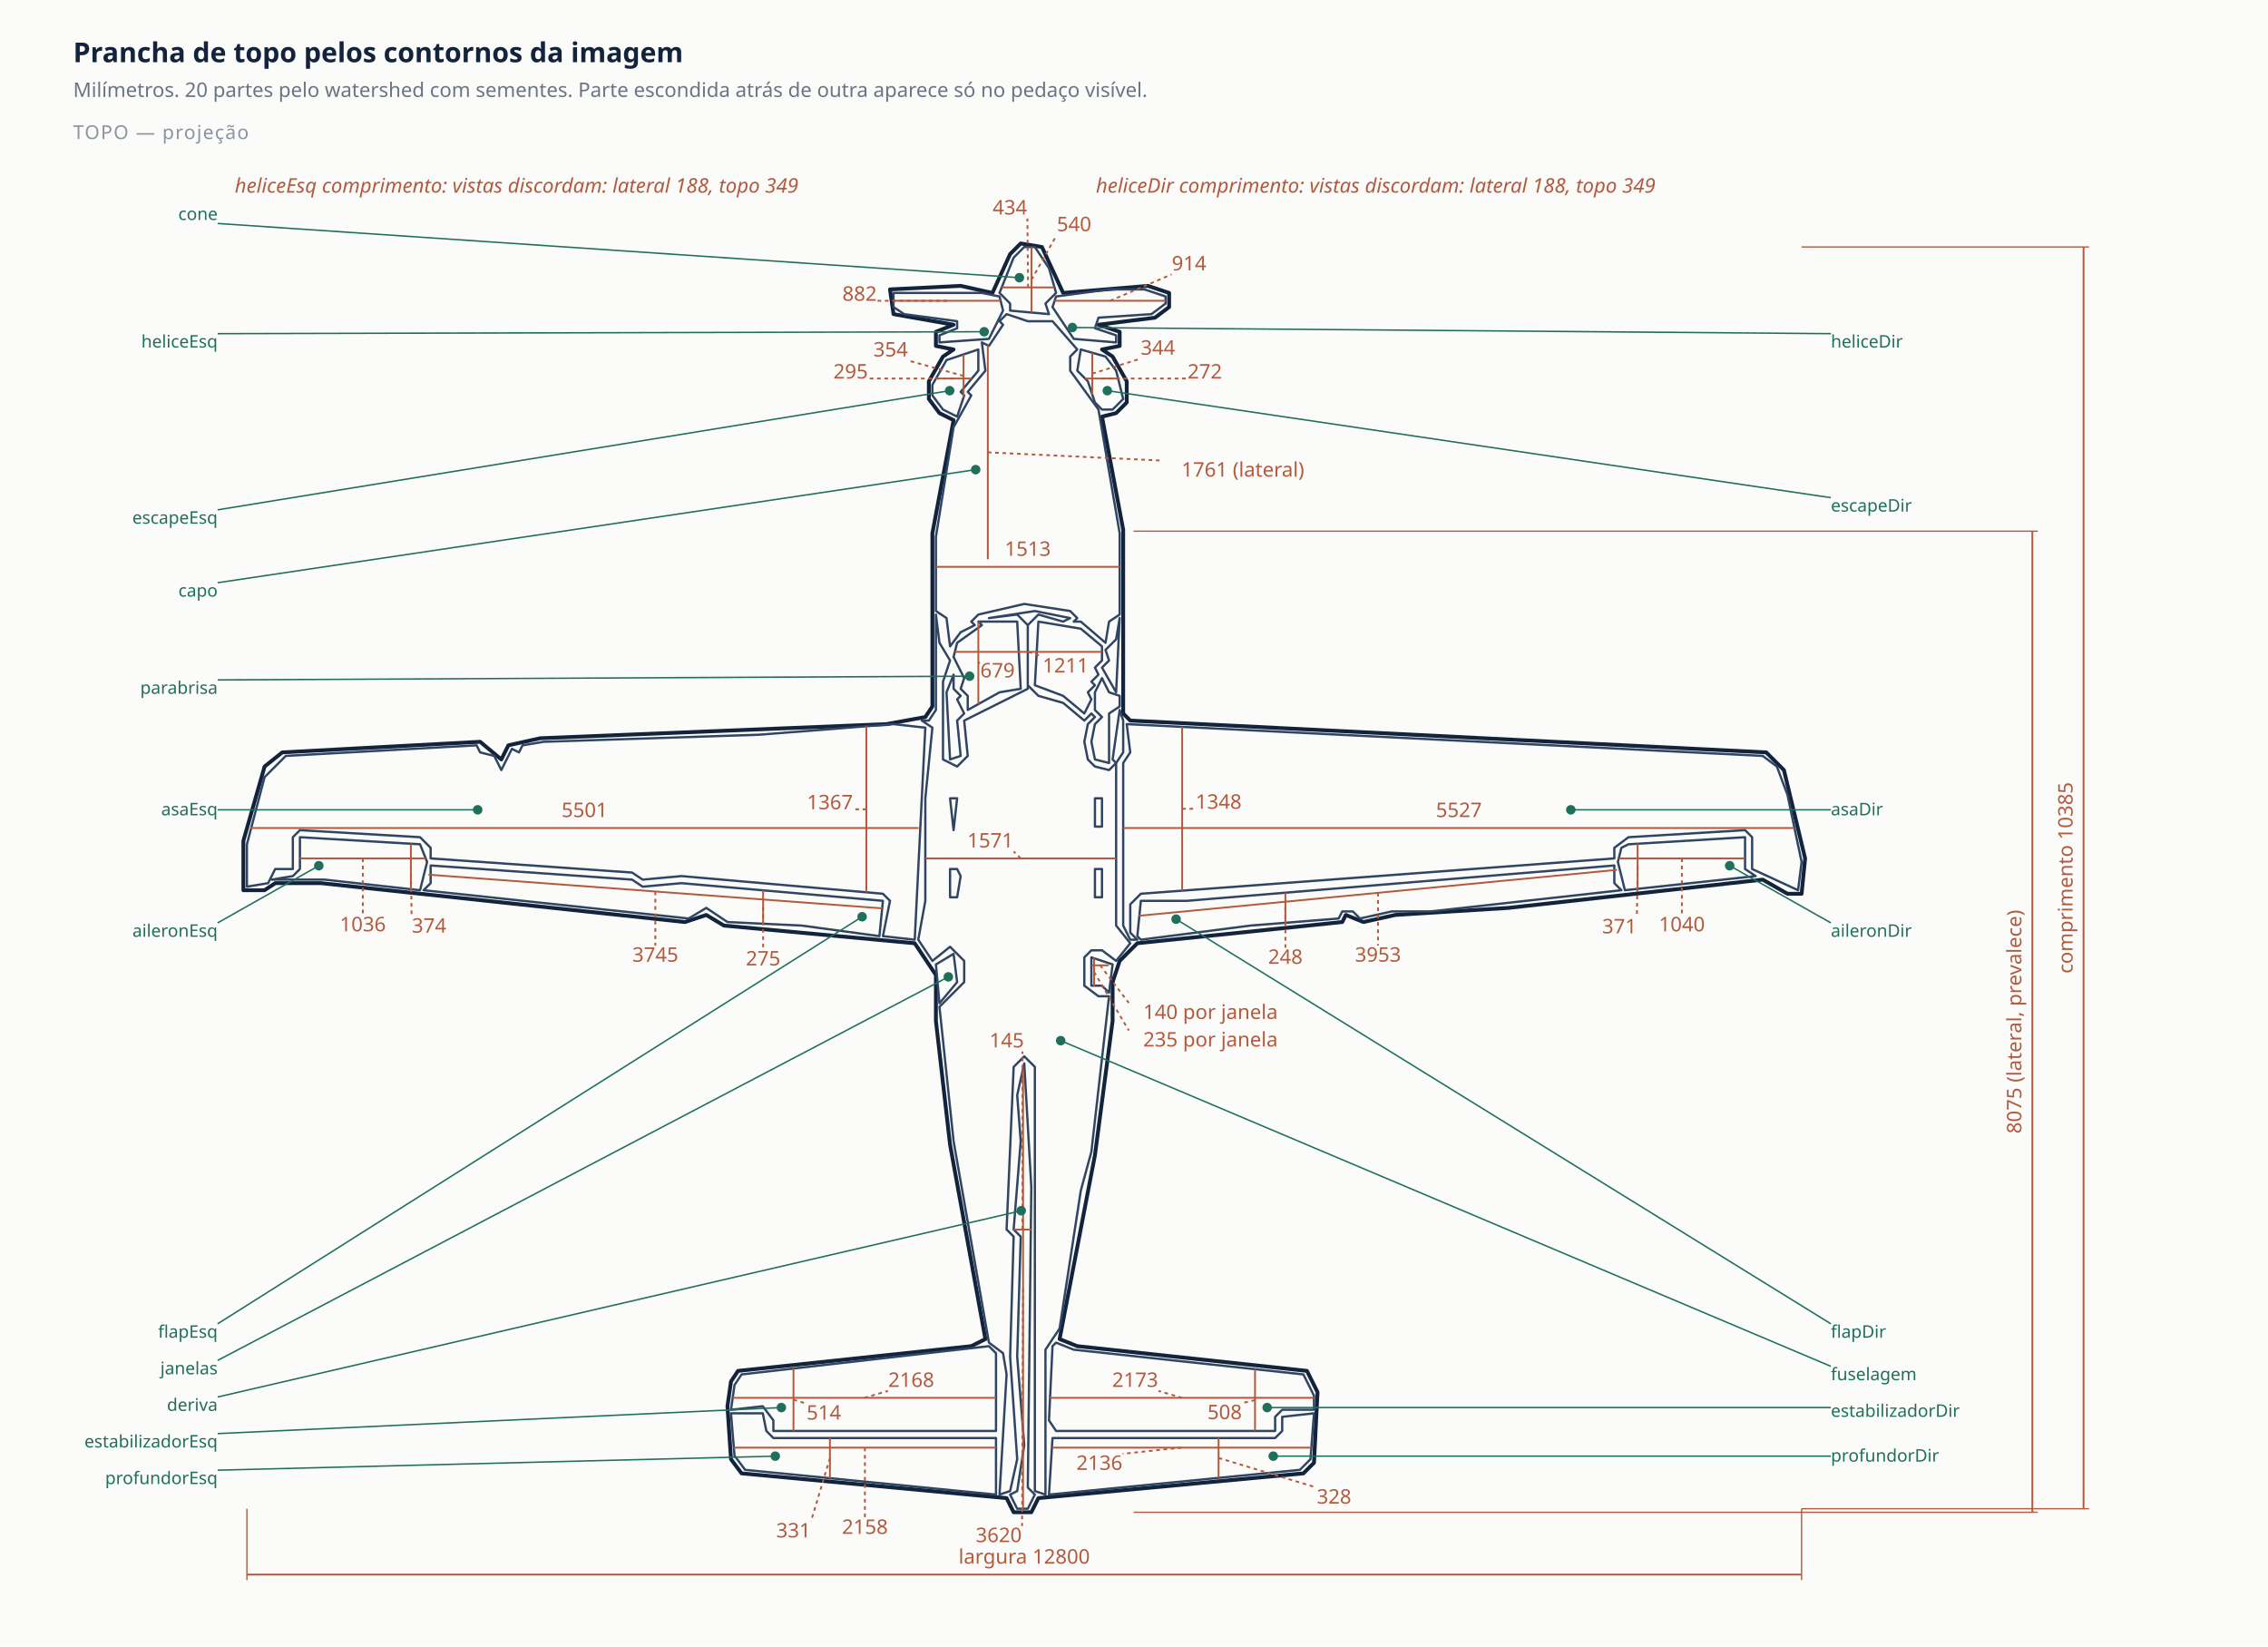
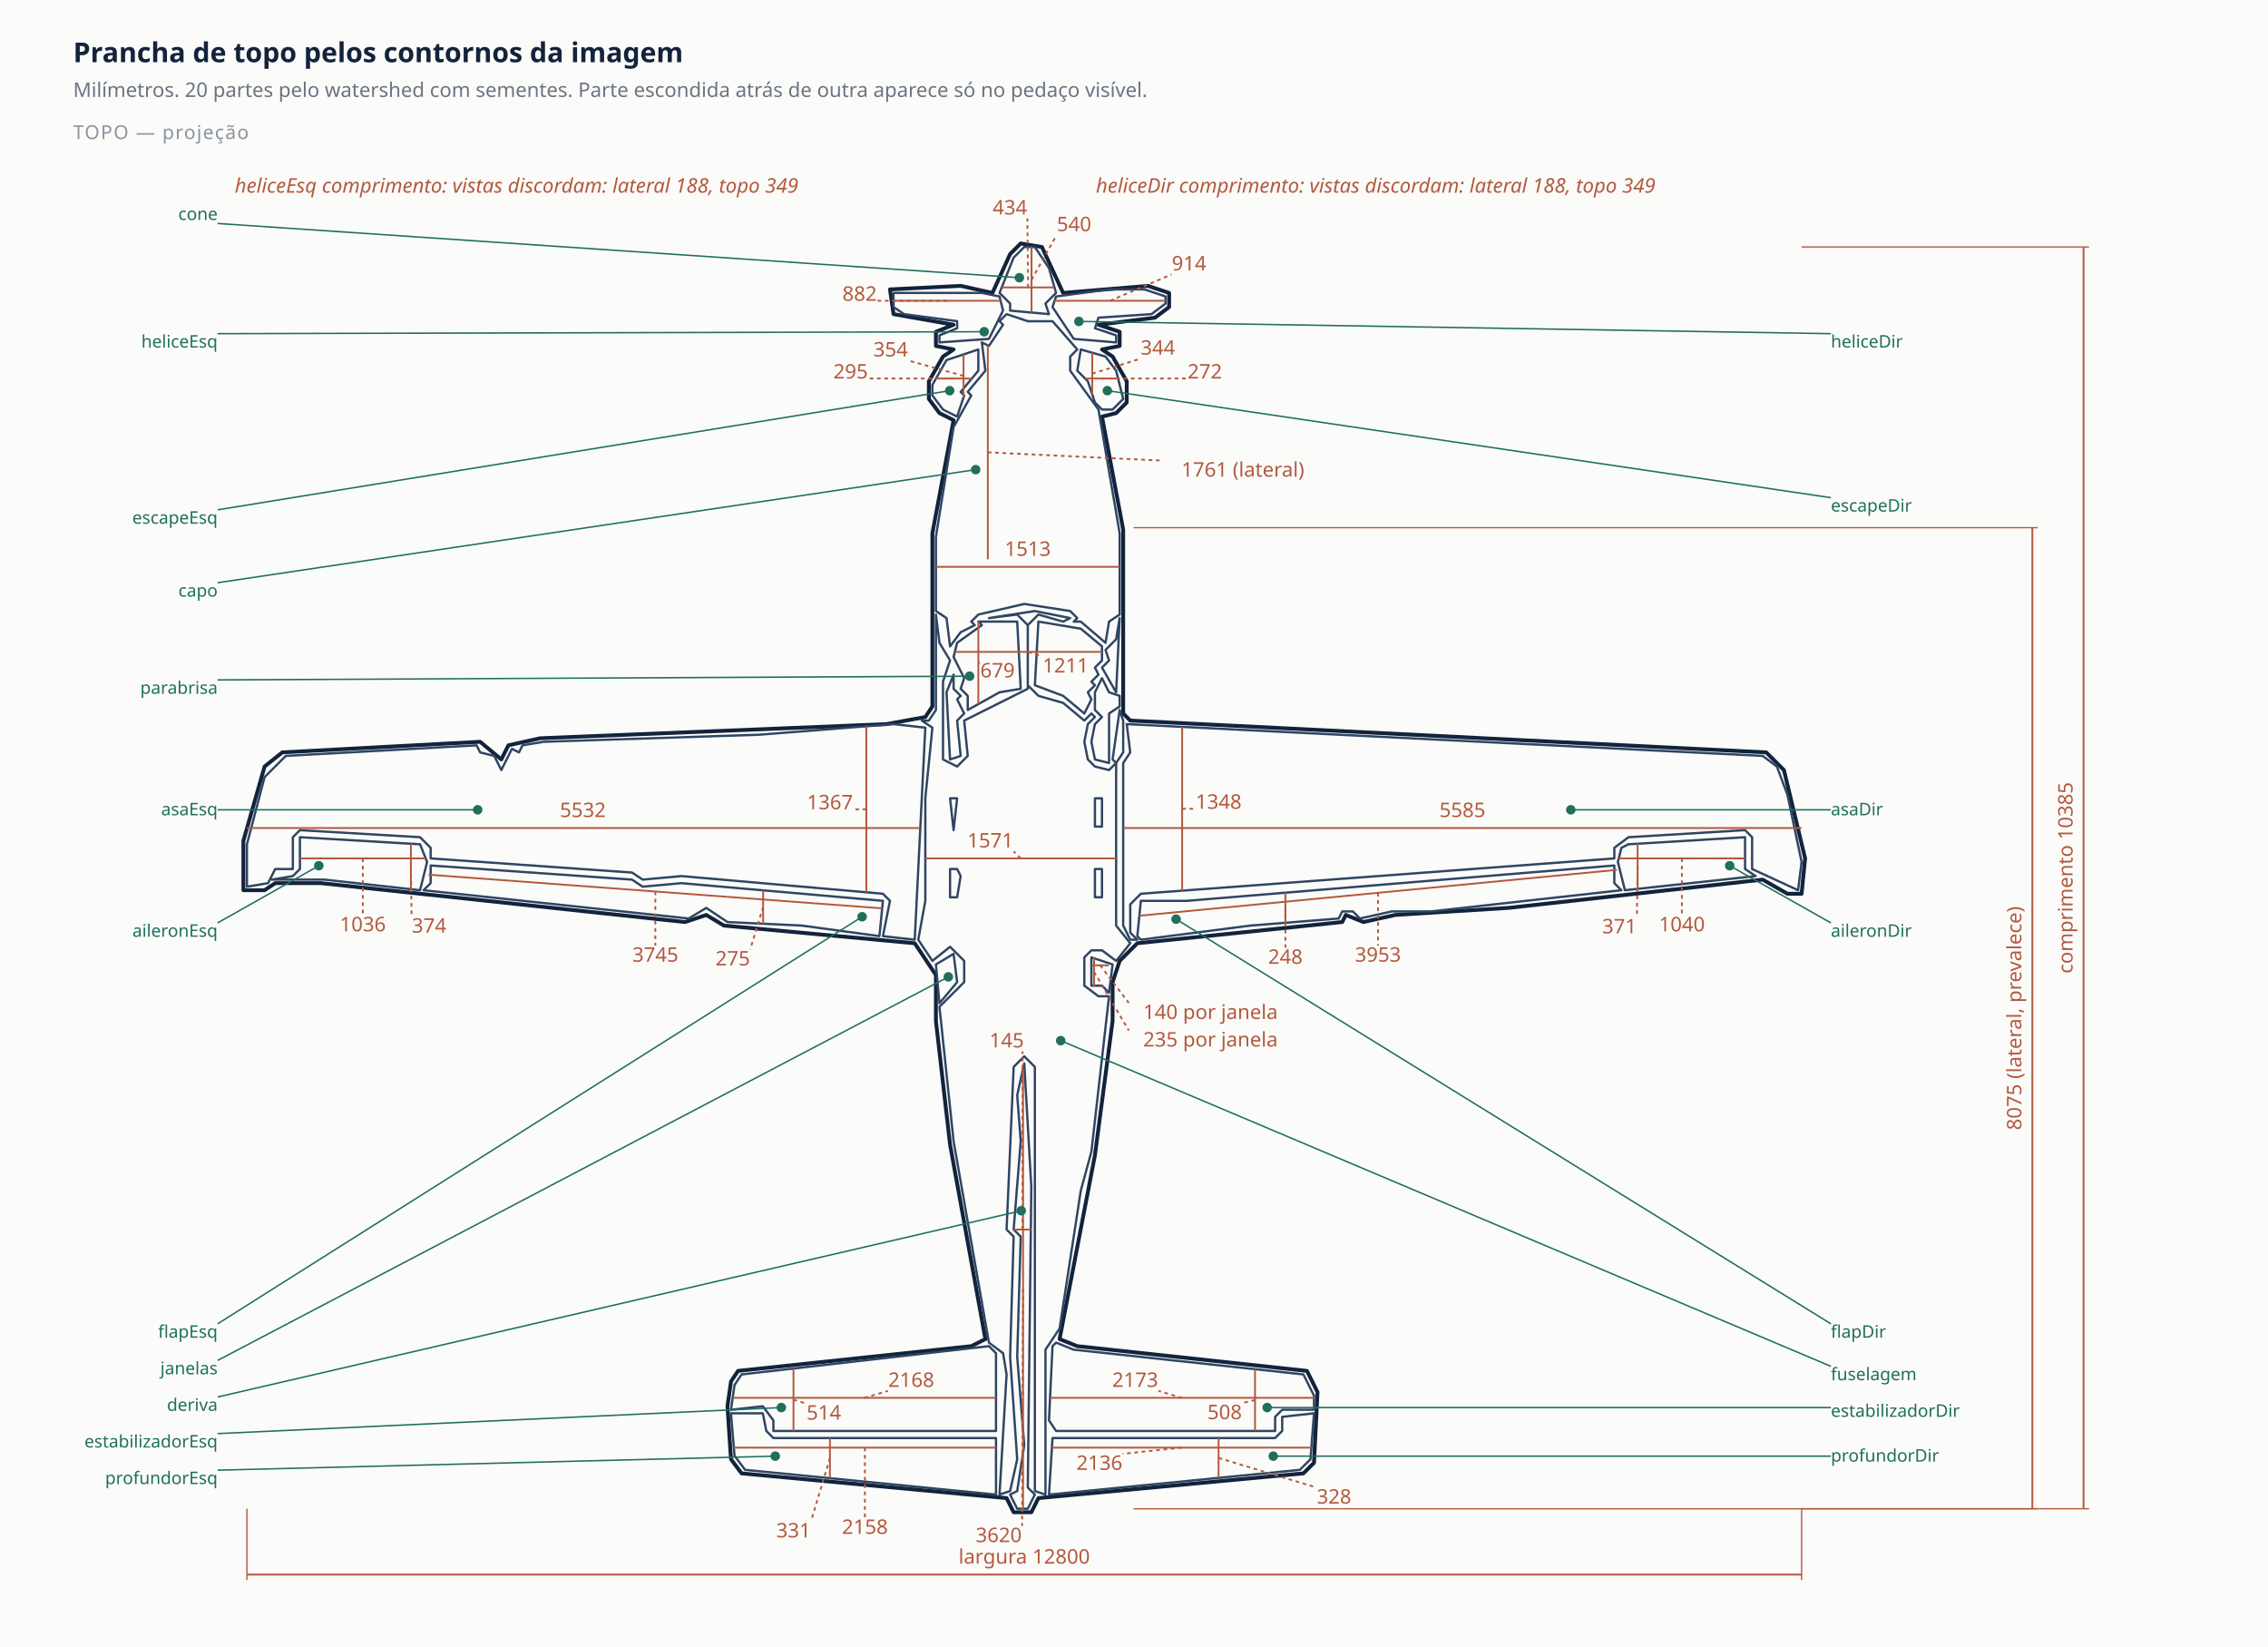
<svg xmlns="http://www.w3.org/2000/svg" viewBox="0 0 1240 900" width="1240" height="900" font-family="ui-sans-serif, system-ui, sans-serif">
  <rect width="1240" height="900" fill="#fbfbfa" />
  <style>
  .contorno{fill:none;stroke:#12233b;stroke-width:2.1;stroke-linejoin:round;stroke-linecap:round}
  .painel{fill:none;stroke:#2f4562;stroke-width:1.25;stroke-linejoin:round;stroke-linecap:round}
  .vidro{fill:none;stroke:#3d6b86;stroke-width:1.35;stroke-linejoin:round}
  .cromo{fill:none;stroke:#8a94a2;stroke-width:1.4;stroke-linejoin:round}
  .roda{fill:none;stroke:#8a94a2;stroke-width:1.6}
  .aro{fill:none;stroke:#c0c6cf;stroke-width:1.1}
  .eixo{fill:none;stroke:#c8ccd2;stroke-width:1;stroke-dasharray:9 4 2 4}
  .carater{fill:none;stroke:#b3593d;stroke-width:1.7;stroke-dasharray:6 3}
  .cota{stroke:#b3593d;stroke-width:1;fill:none}
  .ext{stroke:#b3593d;stroke-width:0.7;fill:none}
  .cotat{fill:#b3593d;font-size:11px}
  .lm{fill:#1f6f5c}
  .lmt{fill:#1f6f5c;font-size:9.5px}
  .tit{fill:#12233b;font-size:15px;font-weight:600}
  .sub{fill:#6b7481;font-size:11px}
  .rot{fill:#8b93a0;font-size:10.5px;letter-spacing:.06em}
</style>
  <text x="40" y="34" class="tit">Prancha de topo pelos contornos da imagem</text>
  <text x="40" y="53" class="sub">Milímetros. 20 partes pelo watershed com sementes. Parte escondida atrás de outra aparece só no pedaço visível.</text>
  <text x="40" y="76" class="rot">TOPO — projeção</text>
  <path class="contorno" d="M 558.07 133.07 L 552.27 138.86 L 542.61 160.11 L 525.23 156.25 L 486.59 158.18 L 488.52 171.7 L 521.36 177.5 L 511.7 181.36 L 511.7 189.09 L 521.36 191.02 L 515.57 194.89 L 507.84 208.41 L 507.84 218.07 L 513.64 225.8 L 521.36 229.66 L 509.77 291.48 L 509.77 386.14 L 505.91 391.93 L 484.66 395.8 L 295.34 403.52 L 277.95 407.39 L 274.09 415.11 L 262.5 405.45 L 154.32 411.25 L 144.66 418.98 L 133.07 459.55 L 133.07 486.59 L 144.66 486.59 L 150.45 482.73 L 175.57 482.73 L 374.55 503.98 L 386.14 500.11 L 395.8 505.91 L 500.11 515.57 L 511.7 532.95 L 511.7 558.07 L 519.43 625.68 L 538.75 731.93 L 531.02 735.8 L 403.52 749.32 L 399.66 755.11 L 397.73 768.64 L 399.66 797.61 L 405.45 805.34 L 550.34 818.86 L 554.2 826.59 L 563.86 826.59 L 567.73 818.86 L 712.61 805.34 L 718.41 799.55 L 720.34 760.91 L 714.55 749.32 L 588.98 735.8 L 579.32 731.93 L 598.64 631.48 L 608.3 558.07 L 608.3 536.82 L 612.16 525.23 L 621.82 515.57 L 733.86 503.98 L 735.8 500.11 L 745.45 503.98 L 762.84 500.11 L 824.66 496.25 L 963.75 480.8 L 977.27 488.52 L 985 488.52 L 986.93 469.2 L 975.34 420.91 L 965.68 411.25 L 617.95 393.86 L 614.09 390 L 614.09 289.55 L 602.5 227.73 L 610.23 225.8 L 616.02 220 L 616.02 208.41 L 608.3 194.89 L 602.5 191.02 L 612.16 189.09 L 612.16 181.36 L 600.57 177.5 L 631.48 173.64 L 639.2 167.84 L 639.2 160.11 L 627.61 156.25 L 581.25 160.11 L 569.66 135 L 558.07 133.07" />
  <path class="painel" d="M 959.89 478.86 L 954.09 475 L 954.09 457.61 L 890.34 461.48 L 886.48 463.41 L 884.55 471.14 L 888.41 486.59 L 959.89 478.86" />
  <path class="painel" d="M 148.52 480.8 L 177.5 480.8 L 229.66 486.59 L 233.52 471.14 L 229.66 461.48 L 163.98 457.61 L 163.98 475 L 160.11 478.86 L 148.52 480.8" />
  <path class="painel" d="M 616.02 395.8 L 617.95 411.25 L 614.09 417.05 L 614.09 505.91 L 617.95 513.64 L 621.82 513.64 L 617.95 509.77 L 617.95 494.32 L 623.75 488.52 L 882.61 469.2 L 882.61 463.41 L 890.34 457.61 L 954.09 453.75 L 957.95 457.61 L 957.95 475 L 983.07 486.59 L 985 471.14 L 977.27 434.43 L 971.48 418.98 L 963.75 413.18 L 616.02 395.8" />
  <path class="painel" d="M 505.91 397.73 L 488.52 395.8 L 415.11 401.59 L 297.27 405.45 L 285.68 407.39 L 283.75 411.25 L 279.89 409.32 L 274.09 420.91 L 270.23 413.18 L 262.5 411.25 L 260.57 407.39 L 156.25 413.18 L 144.66 424.77 L 135 461.48 L 135 484.66 L 146.59 482.73 L 150.45 475 L 160.11 475 L 160.11 457.61 L 163.98 453.75 L 229.66 457.61 L 235.45 463.41 L 235.45 469.2 L 345.57 476.93 L 351.36 480.8 L 372.61 478.86 L 482.73 488.52 L 486.59 492.39 L 482.73 511.7 L 500.11 513.64 L 505.91 397.73" />
  <path class="painel" d="M 550.34 171.7 L 546.48 175.57 L 548.41 177.5 L 540.68 189.09 L 536.82 187.16 L 538.75 202.61 L 529.09 214.2 L 531.02 216.14 L 521.36 233.52 L 511.7 293.41 L 511.7 333.98 L 517.5 337.84 L 519.43 353.3 L 525.23 345.57 L 532.95 341.7 L 531.02 339.77 L 534.89 335.91 L 560 330.11 L 585.11 333.98 L 588.98 337.84 L 587.05 339.77 L 590.91 339.77 L 604.43 351.36 L 606.36 339.77 L 612.16 335.91 L 612.16 291.48 L 600.57 223.86 L 585.11 202.61 L 585.11 194.89 L 588.98 191.02 L 575.45 175.57 L 561.93 175.57 L 550.34 171.7" />
  <path class="painel" d="M 560 135 L 554.2 140.8 L 546.48 160.11 L 552.27 165.91 L 552.27 169.77 L 573.52 171.7 L 571.59 165.91 L 577.39 160.11 L 573.52 146.59 L 565.8 135 L 560 135" />
  <path class="painel" d="M 560 581.25 L 556.14 598.64 L 558.07 623.75 L 554.2 672.05 L 558.07 675.91 L 556.14 741.59 L 560 789.89 L 556.14 815 L 552.27 816.93 L 556.14 824.66 L 561.93 824.66 L 565.8 816.93 L 561.93 813.07 L 563.86 648.86 L 560 581.25" />
  <path class="painel" d="M 590.91 191.02 L 588.98 202.61 L 594.77 208.41 L 598.64 220 L 602.5 223.86 L 608.3 223.86 L 614.09 218.07 L 610.23 202.61 L 604.43 194.89 L 590.91 191.02" />
  <path class="painel" d="M 534.89 191.02 L 517.5 196.82 L 509.77 210.34 L 509.77 216.14 L 515.57 223.86 L 523.3 227.73 L 527.16 216.14 L 525.23 214.2 L 534.89 202.61 L 534.89 191.02" />
  <path class="painel" d="M 575.45 735.8 L 573.52 776.36 L 577.39 782.16 L 697.16 782.16 L 697.16 774.43 L 701.02 770.57 L 718.41 770.57 L 718.41 762.84 L 712.61 751.25 L 587.05 737.73 L 577.39 733.86 L 575.45 735.8" />
  <path class="painel" d="M 544.55 739.66 L 540.68 735.8 L 405.45 751.25 L 401.59 757.05 L 399.66 770.57 L 417.05 768.64 L 422.84 776.36 L 422.84 782.16 L 544.55 782.16 L 544.55 739.66" />
  <path class="painel" d="M 886.48 486.59 L 882.61 482.73 L 882.61 473.07 L 648.86 492.39 L 623.75 492.39 L 621.82 511.7 L 623.75 513.64 L 683.64 505.91 L 731.93 502.05 L 733.86 498.18 L 739.66 498.18 L 743.52 502.05 L 760.91 498.18 L 782.16 498.18 L 886.48 486.59" />
  <path class="painel" d="M 231.59 486.59 L 376.48 502.05 L 386.14 496.25 L 397.73 503.98 L 438.3 505.91 L 480.8 511.7 L 482.73 492.39 L 372.61 482.73 L 351.36 484.66 L 345.57 480.8 L 235.45 473.07 L 235.45 482.73 L 231.59 486.59" />
  <path class="painel" d="M 565.8 333.98 L 540.68 337.84 L 556.14 335.91 L 561.93 341.7 L 561.93 376.48 L 527.16 393.86 L 529.09 413.18 L 523.3 418.98 L 515.57 415.11 L 515.57 372.61 L 519.43 361.02 L 513.64 351.36 L 511.7 335.91 L 511.7 388.07 L 507.84 393.86 L 503.98 393.86 L 509.77 397.73 L 505.91 436.36 L 505.91 492.39 L 502.05 513.64 L 509.77 525.23 L 519.43 517.5 L 527.16 525.23 L 527.16 536.82 L 513.64 550.34 L 521.36 623.75 L 540.68 733.86 L 548.41 739.66 L 550.34 751.25 L 546.48 816.93 L 552.27 815 L 556.14 797.61 L 552.27 741.59 L 554.2 675.91 L 550.34 672.05 L 554.2 583.18 L 560 577.39 L 565.8 583.18 L 565.8 815 L 571.59 816.93 L 571.59 737.73 L 579.32 726.14 L 590.91 650.8 L 596.7 629.55 L 606.36 544.55 L 600.57 544.55 L 592.84 538.75 L 592.84 523.3 L 596.7 519.43 L 602.5 519.43 L 610.23 525.23 L 617.95 515.57 L 610.23 505.91 L 610.23 417.05 L 614.09 411.25 L 614.09 393.86 L 612.16 388.07 L 608.3 415.11 L 610.23 417.05 L 606.36 420.91 L 598.64 418.98 L 594.77 415.11 L 592.84 405.45 L 594.77 395.8 L 598.64 391.93 L 596.7 390 L 592.84 393.86 L 581.25 384.2 L 567.73 380.34 L 561.93 374.55 L 561.93 341.7 L 567.73 335.91 L 581.25 339.77 L 585.11 337.84 L 565.8 333.98" />
  <path class="painel" d="M 612.16 337.84 L 610.23 349.43 L 604.43 355.23 L 606.36 361.02 L 602.5 364.89 L 610.23 378.41 L 612.16 337.84" />
  <path class="painel" d="M 637.27 162.05 L 625.68 158.18 L 606.36 158.18 L 577.39 162.05 L 575.45 167.84 L 587.05 185.23 L 610.23 187.16 L 610.23 183.3 L 598.64 179.43 L 600.57 173.64 L 629.55 171.7 L 637.27 165.91 L 637.27 162.05" />
  <path class="painel" d="M 488.52 160.11 L 488.52 167.84 L 494.32 171.7 L 523.3 175.57 L 523.3 179.43 L 513.64 183.3 L 513.64 187.16 L 540.68 185.23 L 548.41 169.77 L 546.48 162.05 L 536.82 160.11 L 488.52 160.11" />
  <path class="painel" d="M 602.5 370.68 L 598.64 378.41 L 598.64 388.07 L 602.5 391.93 L 598.64 395.8 L 596.7 405.45 L 598.64 415.11 L 606.36 417.05 L 606.36 390 L 612.16 386.14 L 612.16 380.34 L 606.36 378.41 L 602.5 370.68" />
  <path class="painel" d="M 521.36 368.75 L 517.5 378.41 L 519.43 415.11 L 525.23 413.18 L 523.3 393.86 L 527.16 390 L 523.3 382.27 L 525.23 380.34 L 521.36 376.48 L 521.36 368.75" />
  <path class="painel" d="M 521.36 521.36 L 511.7 527.16 L 513.64 548.41 L 523.3 536.82 L 521.36 521.36" />
  <path class="painel" d="M 596.7 523.3 L 596.7 538.75 L 602.5 538.75 L 606.36 542.61 L 608.3 527.16 L 596.7 523.3" />
  <path class="painel" d="M 519.43 475 L 519.43 490.45 L 523.3 490.45 L 525.23 478.86 L 523.3 475 L 519.43 475" />
  <path class="painel" d="M 523.3 436.36 L 519.43 436.36 L 521.36 453.75 L 523.3 436.36" />
  <path class="painel" d="M 598.64 475 L 598.64 490.45 L 602.5 490.45 L 602.5 475 L 598.64 475" />
  <path class="painel" d="M 598.64 436.36 L 598.64 451.82 L 602.5 451.82 L 602.5 436.36 L 598.64 436.36" />
  <path class="painel" d="M 556.14 339.77 L 534.89 339.77 L 536.82 341.7 L 523.3 351.36 L 521.36 359.09 L 527.16 370.68 L 525.23 376.48 L 529.09 380.34 L 529.09 388.07 L 546.48 378.41 L 558.07 376.48 L 556.14 339.77" />
  <path class="painel" d="M 567.73 339.77 L 565.8 374.55 L 581.25 380.34 L 592.84 390 L 596.7 382.27 L 594.77 378.41 L 598.64 374.55 L 596.7 372.61 L 600.57 368.75 L 598.64 364.89 L 602.5 361.02 L 602.5 353.3 L 590.91 343.64 L 567.73 339.77" />
  <path class="painel" d="M 718.41 772.5 L 701.02 774.43 L 701.02 782.16 L 697.16 786.02 L 575.45 786.02 L 573.52 816.93 L 710.68 803.41 L 716.48 797.61 L 718.41 772.5" />
  <path class="painel" d="M 399.66 772.5 L 401.59 795.68 L 407.39 803.41 L 544.55 816.93 L 544.55 786.02 L 422.84 786.02 L 418.98 782.16 L 417.05 772.5 L 399.66 772.5" />
  <path class="cota" d="M 135 860.66 L 985 860.66" />
  <path class="ext" d="M 135 824.66 L 135 863.66" />
  <path class="ext" d="M 985 824.66 L 985 863.66" />
  <text x="560" y="854.66" class="cotat" text-anchor="middle">largura 12800</text>
  <path class="cota" d="M 1139.16 824.66 L 1139.16 135" />
  <path class="ext" d="M 985 824.66 L 1142.16 824.66" />
  <path class="ext" d="M 985 135 L 1142.16 135" />
  <text x="1133.16" y="479.83" class="cotat" text-anchor="middle" transform="rotate(-90 1133.16 479.83)">comprimento 10385</text>
  <path class="cota" d="M 547.68 157.1 L 576.52 157.1" />
  <text x="552.14" y="117.25" class="cotat" text-anchor="middle">434</text>
  <path class="cota" stroke-dasharray="2 2" d="M 562.1 157.1 L 561.71 119.45" />
  <path class="cota" d="M 563.98 170.84 L 563.98 135" />
  <text x="587.23" y="126.36" class="cotat" text-anchor="middle">540</text>
  <path class="cota" stroke-dasharray="2 2" d="M 563.98 152.92 L 577.66 128.56" />
  <path class="cota" d="M 488.52 164.4 L 547.07 164.4" />
  <text x="469.98" y="164.4" class="cotat" text-anchor="middle">882</text>
  <path class="cota" stroke-dasharray="2 2" d="M 517.79 164.4 L 479.55 164.4" />
  <path class="cota" d="M 576.6 164.4 L 637.27 164.4" />
  <text x="650.1" y="147.8" class="cotat" text-anchor="middle">914</text>
  <path class="cota" stroke-dasharray="2 2" d="M 606.94 164.4 L 640.53 150" />
  <path class="cota" d="M 511.74 206.9 L 531.31 206.9" />
  <text x="465.08" y="206.9" class="cotat" text-anchor="middle">295</text>
  <path class="cota" stroke-dasharray="2 2" d="M 521.53 206.9 L 474.65 206.9" />
  <path class="cota" d="M 526.8 217.22 L 526.8 193.72" />
  <text x="486.95" y="194.85" class="cotat" text-anchor="middle">354</text>
  <path class="cota" stroke-dasharray="2 2" d="M 526.8 205.47 L 496.52 197.05" />
  <path class="cota" d="M 593.26 206.9 L 611.3 206.9" />
  <text x="658.73" y="206.9" class="cotat" text-anchor="middle">272</text>
  <path class="cota" stroke-dasharray="2 2" d="M 602.28 206.9 L 649.16 206.9" />
  <path class="cota" d="M 597.19 215.65 L 597.19 192.82" />
  <text x="633.05" y="193.88" class="cotat" text-anchor="middle">344</text>
  <path class="cota" stroke-dasharray="2 2" d="M 597.19 204.23 L 623.48 196.08" />
  <path class="cota" d="M 511.7 309.83 L 612.16 309.83" />
  <text x="561.93" y="303.83" class="cotat" text-anchor="middle">1513</text>
  <path class="cota" d="M 540.08 305.71 L 540.08 188.79" />
  <text x="679.53" y="260.53" class="cotat" text-anchor="middle">1761 (lateral)</text>
  <path class="cota" stroke-dasharray="2 2" d="M 540.08 247.25 L 634.87 251.73" />
  <path class="cota" d="M 522.06 356.31 L 602.5 356.31" />
  <text x="582.6" y="367.6" class="cotat" text-anchor="middle">1211</text>
  <path class="cota" stroke-dasharray="2 2" d="M 562.28 356.31 L 569.84 358.8" />
  <path class="cota" d="M 534.9 384.84 L 534.9 339.77" />
  <text x="545.39" y="370.28" class="cotat" text-anchor="middle">679</text>
  <path class="cota" stroke-dasharray="2 2" d="M 534.9 362.31 L 535.82 362.31" />
  <path class="cota" d="M 596.86 527.64 L 606.15 527.64" />
  <text x="661.8" y="556.99" class="cotat" text-anchor="middle">140 por janela</text>
  <path class="cota" stroke-dasharray="2 2" d="M 601.5 527.64 L 617.14 548.19" />
  <path class="cota" d="M 598.18 523.46 L 598.18 539.06" />
  <text x="661.8" y="572.03" class="cotat" text-anchor="middle">235 por janela</text>
  <path class="cota" stroke-dasharray="2 2" d="M 598.18 531.26 L 617.14 563.23" />
  <path class="cota" d="M 505.91 469.2 L 610.23 469.2" />
  <text x="541.47" y="463.23" class="cotat" text-anchor="middle">1571</text>
  <path class="cota" stroke-dasharray="2 2" d="M 558.07 469.2 L 554.23 465.43" />
-   <path class="cota" d="M 1111.16 826.6 L 1111.16 290.34" />
-   <path class="ext" d="M 619.77 826.6 L 1114.16 826.6" />
-   <path class="ext" d="M 619.77 290.34 L 1114.16 290.34" />
-   <text x="1105.16" y="558.47" class="cotat" text-anchor="middle" transform="rotate(-90 1105.16 558.47)">8075 (lateral, prevalece)</text>
+   <path class="cota" d="M 1111.16 824.68 L 1111.16 288.42" />
+   <path class="ext" d="M 619.77 824.68 L 1114.16 824.68" />
+   <path class="ext" d="M 619.77 288.42 L 1114.16 288.42" />
+   <text x="1105.16" y="556.55" class="cotat" text-anchor="middle" transform="rotate(-90 1105.16 556.55)">8075 (lateral, prevalece)</text>
  <path class="cota" d="M 554.22 672.08 L 563.85 672.08" />
  <text x="550.4" y="572.53" class="cotat" text-anchor="middle">145</text>
  <path class="cota" stroke-dasharray="2 2" d="M 559.04 672.08 L 559.04 574.73" />
  <path class="cota" d="M 559.34 824.66 L 559.34 584.24" />
  <text x="546.05" y="842.91" class="cotat" text-anchor="middle">3620</text>
  <path class="cota" stroke-dasharray="2 2" d="M 559.34 704.45 L 558.81 834.11" />
-   <path class="cota" d="M 136.93 452.6 L 502.23 452.6" />
-   <text x="319.58" y="446.6" class="cotat" text-anchor="middle">5501</text>
+   <path class="cota" d="M 135 452.6 L 502.36 452.6" />
+   <text x="318.68" y="446.6" class="cotat" text-anchor="middle">5532</text>
  <path class="cota" d="M 473.67 487.73 L 473.67 396.97" />
  <text x="453.75" y="442.35" class="cotat" text-anchor="middle">1367</text>
  <path class="cota" stroke-dasharray="2 2" d="M 473.67 442.35 L 466.51 442.35" />
-   <path class="cota" d="M 614.12 452.6 L 981.15 452.6" />
-   <text x="797.63" y="446.6" class="cotat" text-anchor="middle">5527</text>
+   <path class="cota" d="M 614.12 452.6 L 985 452.6" />
+   <text x="799.56" y="446.6" class="cotat" text-anchor="middle">5585</text>
  <path class="cota" d="M 646.33 486.84 L 646.33 397.31" />
  <text x="666.25" y="442.07" class="cotat" text-anchor="middle">1348</text>
  <path class="cota" stroke-dasharray="2 2" d="M 646.33 442.07 L 653.49 442.07" />
  <path class="cota" d="M 163.98 469.2 L 232.75 469.2" />
  <text x="198.36" y="509.05" class="cotat" text-anchor="middle">1036</text>
  <path class="cota" stroke-dasharray="2 2" d="M 198.36 469.2 L 198.36 500.25" />
  <path class="cota" d="M 224.65 486.03 L 224.65 461.18" />
  <text x="234.61" y="509.8" class="cotat" text-anchor="middle">374</text>
  <path class="cota" stroke-dasharray="2 2" d="M 224.65 473.61 L 225.04 501" />
  <path class="cota" d="M 885.03 469.2 L 954.09 469.2" />
  <text x="919.56" y="509.05" class="cotat" text-anchor="middle">1040</text>
  <path class="cota" stroke-dasharray="2 2" d="M 919.56 469.2 L 919.56 500.25" />
  <path class="cota" d="M 895.35 485.84 L 895.35 461.17" />
  <text x="885.39" y="510.16" class="cotat" text-anchor="middle">371</text>
  <path class="cota" stroke-dasharray="2 2" d="M 895.35 473.51 L 894.96 501.36" />
  <path class="cota" d="M 234.28 478.1 L 482.3 496.5" />
  <text x="358.29" y="525.68" class="cotat" text-anchor="middle">3745</text>
  <path class="cota" stroke-dasharray="2 2" d="M 358.29 487.3 L 358.29 516.88" />
  <path class="cota" d="M 417.23 504.91 L 417.23 486.64" />
-   <text x="417.23" y="527.72" class="cotat" text-anchor="middle">275</text>
-   <path class="cota" stroke-dasharray="2 2" d="M 417.23 495.77 L 417.23 518.92" />
+   <text x="400.63" y="527.72" class="cotat" text-anchor="middle">275</text>
+   <path class="cota" stroke-dasharray="2 2" d="M 417.23 495.77 L 410.19 518.92" />
  <path class="cota" d="M 622.75 500.55 L 884.06 475.45" />
  <text x="753.41" y="525.65" class="cotat" text-anchor="middle">3953</text>
  <path class="cota" stroke-dasharray="2 2" d="M 753.41 488 L 753.41 516.85" />
  <path class="cota" d="M 702.77 504.38 L 702.77 487.93" />
  <text x="702.77" y="526.83" class="cotat" text-anchor="middle">248</text>
  <path class="cota" stroke-dasharray="2 2" d="M 702.77 496.15 L 702.77 518.03" />
  <path class="cota" d="M 400.59 764.05 L 544.55 764.05" />
  <text x="498.2" y="758.07" class="cotat" text-anchor="middle">2168</text>
  <path class="cota" stroke-dasharray="2 2" d="M 472.57 764.05 L 485.44 760.27" />
  <path class="cota" d="M 433.83 782.16 L 433.83 748.01" />
  <text x="450.43" y="775.97" class="cotat" text-anchor="middle">514</text>
  <path class="cota" stroke-dasharray="2 2" d="M 433.83 765.08 L 440.86 767.17" />
  <path class="cota" d="M 574.11 764.05 L 718.41 764.05" />
  <text x="620.63" y="758.07" class="cotat" text-anchor="middle">2173</text>
  <path class="cota" stroke-dasharray="2 2" d="M 646.26 764.05 L 633.39 760.27" />
  <path class="cota" d="M 686.17 782.16 L 686.17 748.4" />
  <text x="669.57" y="775.71" class="cotat" text-anchor="middle">508</text>
  <path class="cota" stroke-dasharray="2 2" d="M 686.17 765.28 L 679.14 766.91" />
  <path class="cota" d="M 401.22 791.28 L 544.55 791.28" />
  <text x="472.88" y="838.42" class="cotat" text-anchor="middle">2158</text>
  <path class="cota" stroke-dasharray="2 2" d="M 472.88 791.28 L 472.88 829.62" />
  <path class="cota" d="M 453.75 807.98 L 453.75 786.02" />
  <text x="433.83" y="840.36" class="cotat" text-anchor="middle">331</text>
  <path class="cota" stroke-dasharray="2 2" d="M 453.75 797 L 443.4 831.56" />
  <path class="cota" d="M 575.13 791.28 L 716.96 791.28" />
  <text x="601.09" y="803.43" class="cotat" text-anchor="middle">2136</text>
  <path class="cota" stroke-dasharray="2 2" d="M 646.05 791.28 L 613.85 794.63" />
  <path class="cota" d="M 666.25 807.79 L 666.25 786.02" />
  <text x="729.4" y="821.88" class="cotat" text-anchor="middle">328</text>
  <path class="cota" stroke-dasharray="2 2" d="M 666.25 796.91 L 719.83 813.08" />
  <text x="128.36" y="105.3" class="cotat" font-style="italic">heliceEsq comprimento: vistas discordam: lateral 188, topo 349</text>
  <text x="599.18" y="105.3" class="cotat" font-style="italic">heliceDir comprimento: vistas discordam: lateral 188, topo 349</text>
  <circle class="lm" cx="945.69" cy="473.19" r="2.6" />
  <text class="lmt" x="1001" y="512.05">aileronDir</text>
  <path class="lm" stroke="#1f6f5c" stroke-width="0.8" fill="none" d="M 945.69 473.19 L 1001 504.45" />
  <circle class="lm" cx="174.31" cy="473.19" r="2.6" />
  <text class="lmt" x="119" y="512.05" text-anchor="end">aileronEsq</text>
  <path class="lm" stroke="#1f6f5c" stroke-width="0.8" fill="none" d="M 174.31 473.19 L 119 504.45" />
  <circle class="lm" cx="858.83" cy="442.64" r="2.6" />
  <text class="lmt" x="1001" y="445.64">asaDir</text>
  <path class="lm" stroke="#1f6f5c" stroke-width="0.8" fill="none" d="M 858.83 442.64 L 1001 442.64" />
  <circle class="lm" cx="261.17" cy="442.64" r="2.6" />
  <text class="lmt" x="119" y="445.64" text-anchor="end">asaEsq</text>
  <path class="lm" stroke="#1f6f5c" stroke-width="0.8" fill="none" d="M 261.17 442.64 L 119 442.64" />
  <circle class="lm" cx="533.44" cy="256.7" r="2.6" />
  <text class="lmt" x="119" y="326.11" text-anchor="end">capo</text>
  <path class="lm" stroke="#1f6f5c" stroke-width="0.8" fill="none" d="M 533.44 256.7 L 119 318.51" />
  <circle class="lm" cx="557.34" cy="151.78" r="2.6" />
  <text class="lmt" x="119" y="120.25" text-anchor="end">cone</text>
  <path class="lm" stroke="#1f6f5c" stroke-width="0.8" fill="none" d="M 557.34 151.78 L 119 122.15" />
  <circle class="lm" cx="558.34" cy="661.78" r="2.6" />
  <text class="lmt" x="119" y="771.19" text-anchor="end">deriva</text>
  <path class="lm" stroke="#1f6f5c" stroke-width="0.8" fill="none" d="M 558.34 661.78 L 119 763.59" />
  <circle class="lm" cx="605.42" cy="213.54" r="2.6" />
  <text class="lmt" x="1001" y="279.63">escapeDir</text>
  <path class="lm" stroke="#1f6f5c" stroke-width="0.8" fill="none" d="M 605.42 213.54 L 1001 272.03" />
  <circle class="lm" cx="519.23" cy="213.54" r="2.6" />
  <text class="lmt" x="119" y="286.27" text-anchor="end">escapeEsq</text>
  <path class="lm" stroke="#1f6f5c" stroke-width="0.8" fill="none" d="M 519.23 213.54 L 119 278.67" />
  <circle class="lm" cx="692.81" cy="769.36" r="2.6" />
  <text class="lmt" x="1001" y="774.43">estabilizadorDir</text>
  <path class="lm" stroke="#1f6f5c" stroke-width="0.8" fill="none" d="M 692.81 769.36 L 1001 769.36" />
  <circle class="lm" cx="427.19" cy="769.36" r="2.6" />
  <text class="lmt" x="119" y="791.19" text-anchor="end">estabilizadorEsq</text>
  <path class="lm" stroke="#1f6f5c" stroke-width="0.8" fill="none" d="M 427.19 769.36 L 119 783.59" />
  <circle class="lm" cx="643.01" cy="502.41" r="2.6" />
  <text class="lmt" x="1001" y="731.19">flapDir</text>
  <path class="lm" stroke="#1f6f5c" stroke-width="0.8" fill="none" d="M 643.01 502.41 L 1001 723.59" />
  <circle class="lm" cx="471.35" cy="501.08" r="2.6" />
  <text class="lmt" x="119" y="731.19" text-anchor="end">flapEsq</text>
  <path class="lm" stroke="#1f6f5c" stroke-width="0.8" fill="none" d="M 471.35 501.08 L 119 723.59" />
  <circle class="lm" cx="579.92" cy="568.81" r="2.6" />
  <text class="lmt" x="1001" y="754.43">fuselagem</text>
  <path class="lm" stroke="#1f6f5c" stroke-width="0.8" fill="none" d="M 579.92 568.81 L 1001 746.83" />
-   <circle class="lm" cx="586.3" cy="179.01" r="2.6" />
+   <circle class="lm" cx="589.88" cy="175.69" r="2.6" />
  <text class="lmt" x="1001" y="189.98">heliceDir</text>
-   <path class="lm" stroke="#1f6f5c" stroke-width="0.8" fill="none" d="M 586.3 179.01 L 1001 182.38" />
+   <path class="lm" stroke="#1f6f5c" stroke-width="0.8" fill="none" d="M 589.88 175.69 L 1001 182.38" />
  <circle class="lm" cx="538.09" cy="181.33" r="2.6" />
  <text class="lmt" x="119" y="189.98" text-anchor="end">heliceEsq</text>
  <path class="lm" stroke="#1f6f5c" stroke-width="0.8" fill="none" d="M 538.09 181.33 L 119 182.38" />
  <circle class="lm" cx="518.5" cy="533.95" r="2.6" />
  <text class="lmt" x="119" y="751.19" text-anchor="end">janelas</text>
  <path class="lm" stroke="#1f6f5c" stroke-width="0.8" fill="none" d="M 518.5 533.95 L 119 743.59" />
  <circle class="lm" cx="530.12" cy="369.6" r="2.6" />
  <text class="lmt" x="119" y="379.24" text-anchor="end">parabrisa</text>
  <path class="lm" stroke="#1f6f5c" stroke-width="0.8" fill="none" d="M 530.12 369.6 L 119 371.64" />
  <circle class="lm" cx="696.13" cy="795.92" r="2.6" />
  <text class="lmt" x="1001" y="798.92">profundorDir</text>
  <path class="lm" stroke="#1f6f5c" stroke-width="0.8" fill="none" d="M 696.13 795.92 L 1001 795.92" />
  <circle class="lm" cx="423.87" cy="795.92" r="2.6" />
  <text class="lmt" x="119" y="811.19" text-anchor="end">profundorEsq</text>
  <path class="lm" stroke="#1f6f5c" stroke-width="0.8" fill="none" d="M 423.87 795.92 L 119 803.59" />
</svg>
